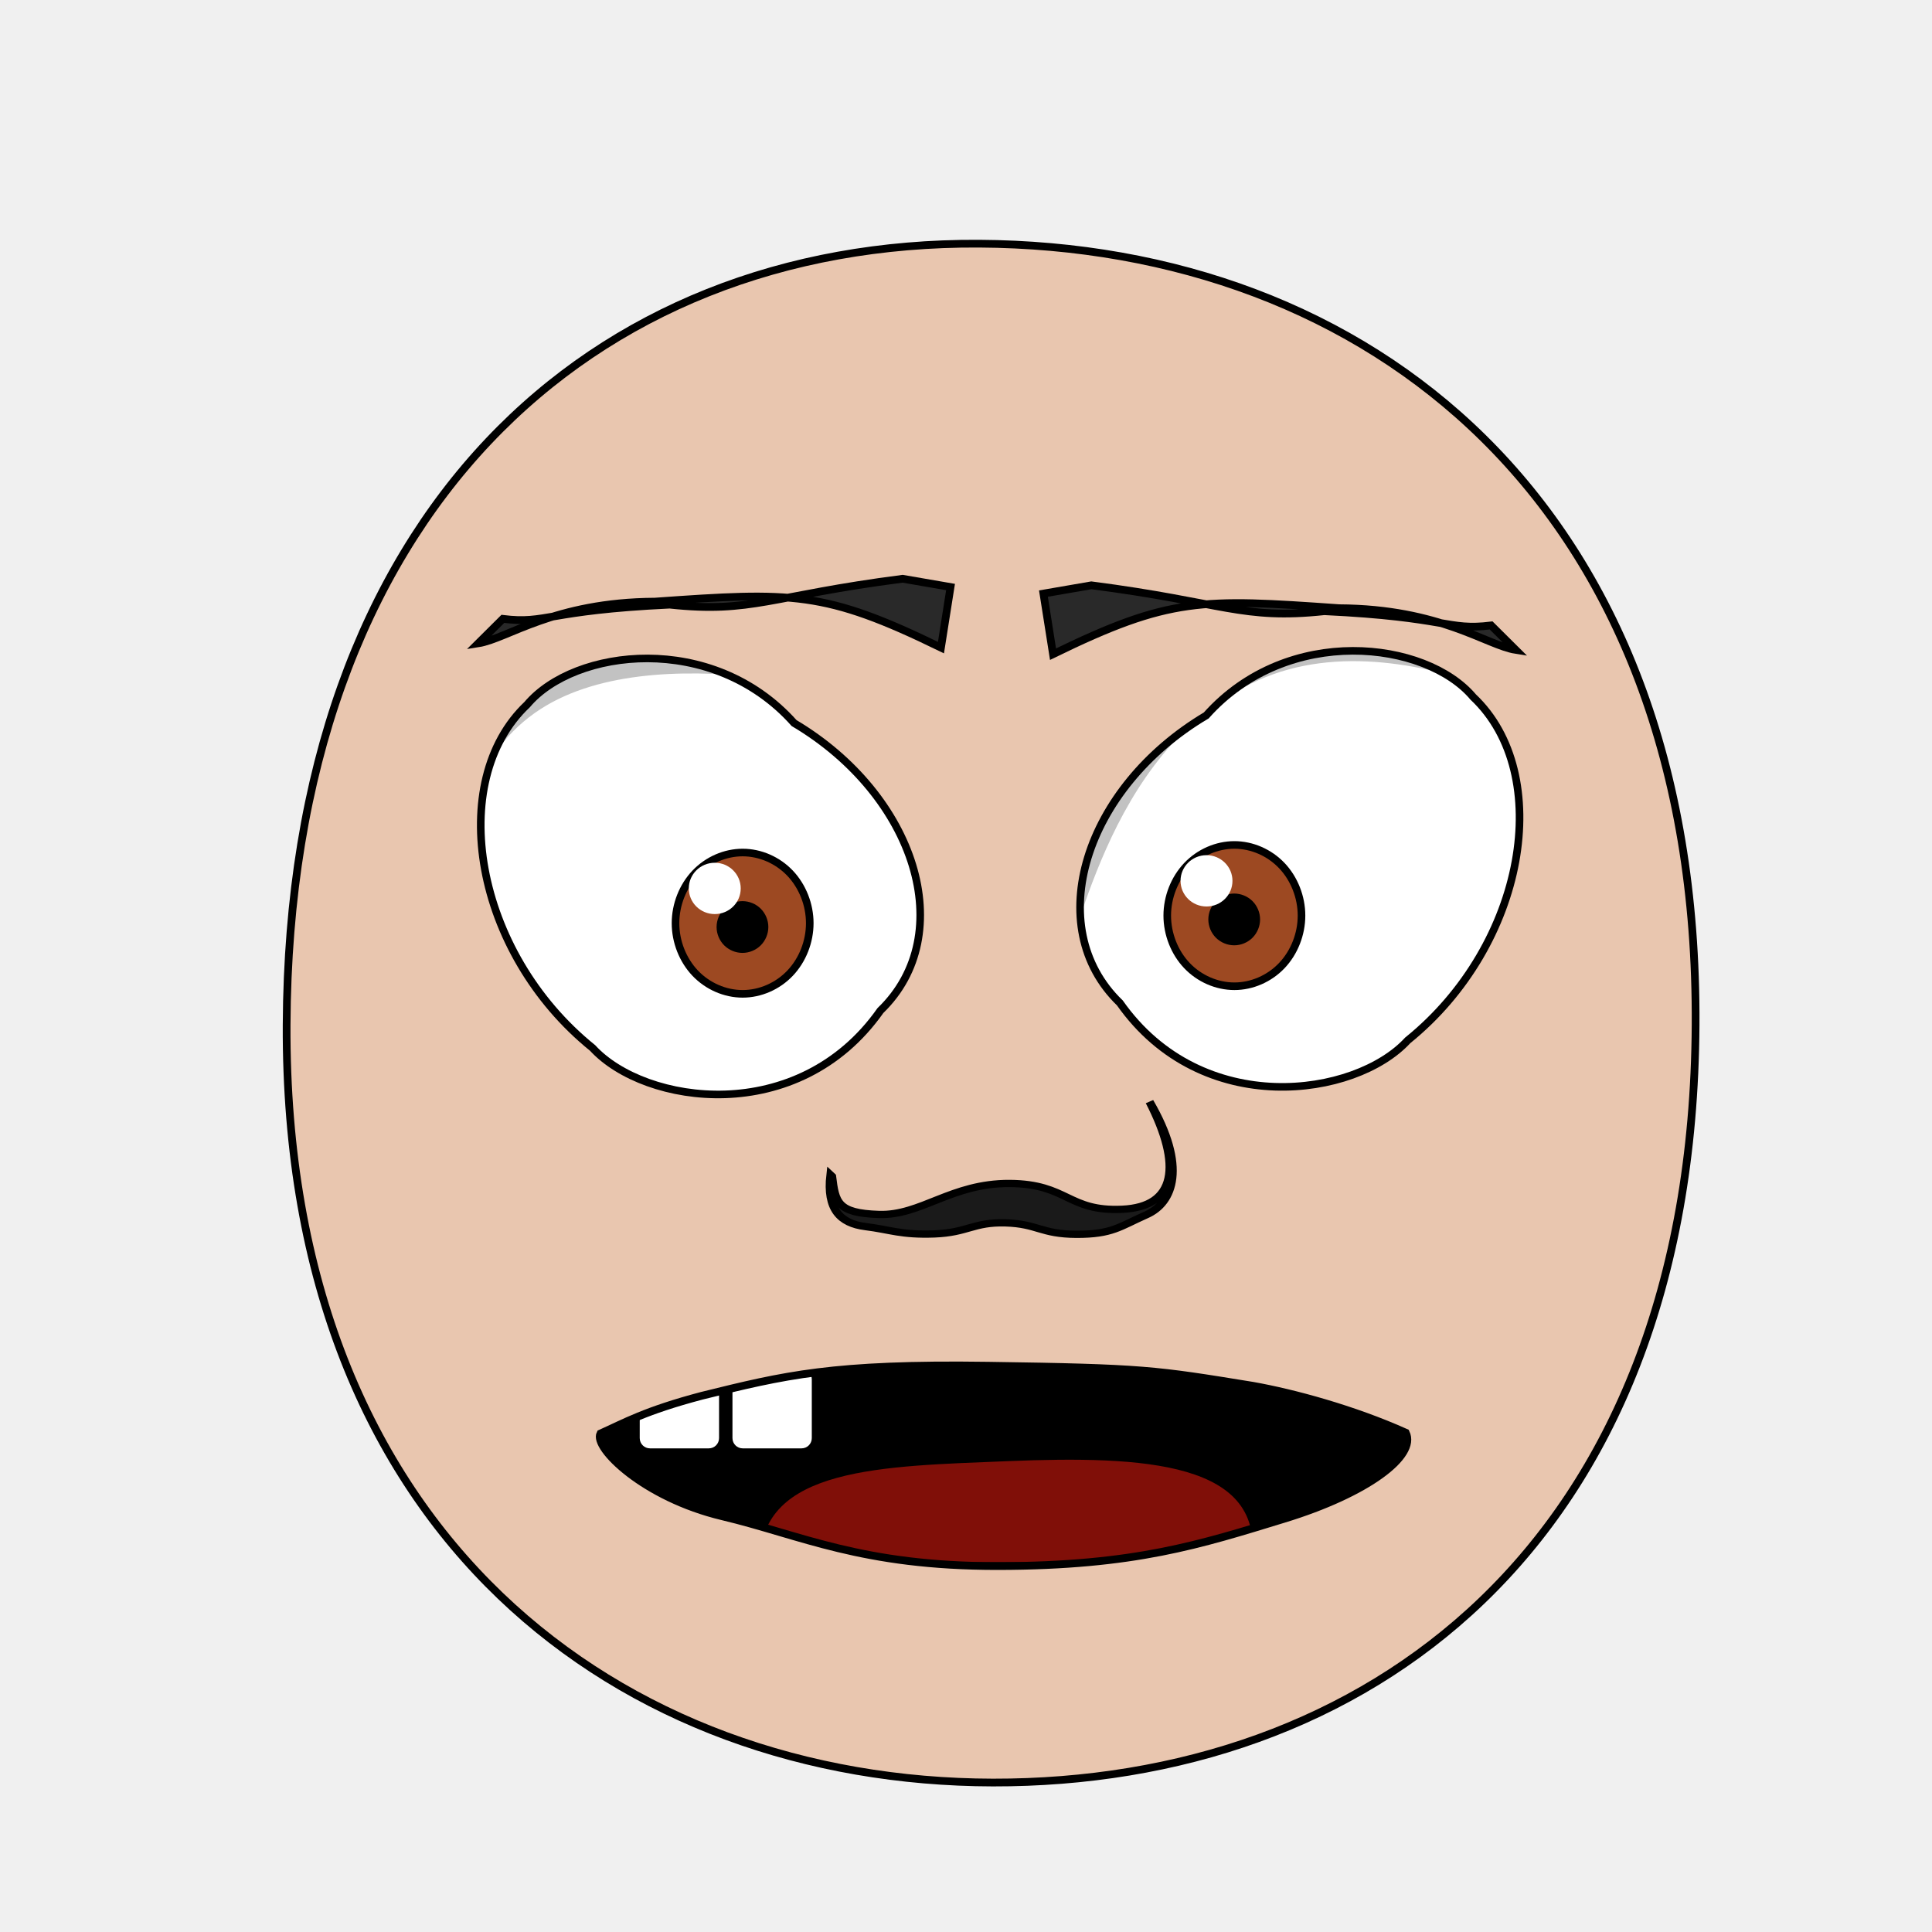
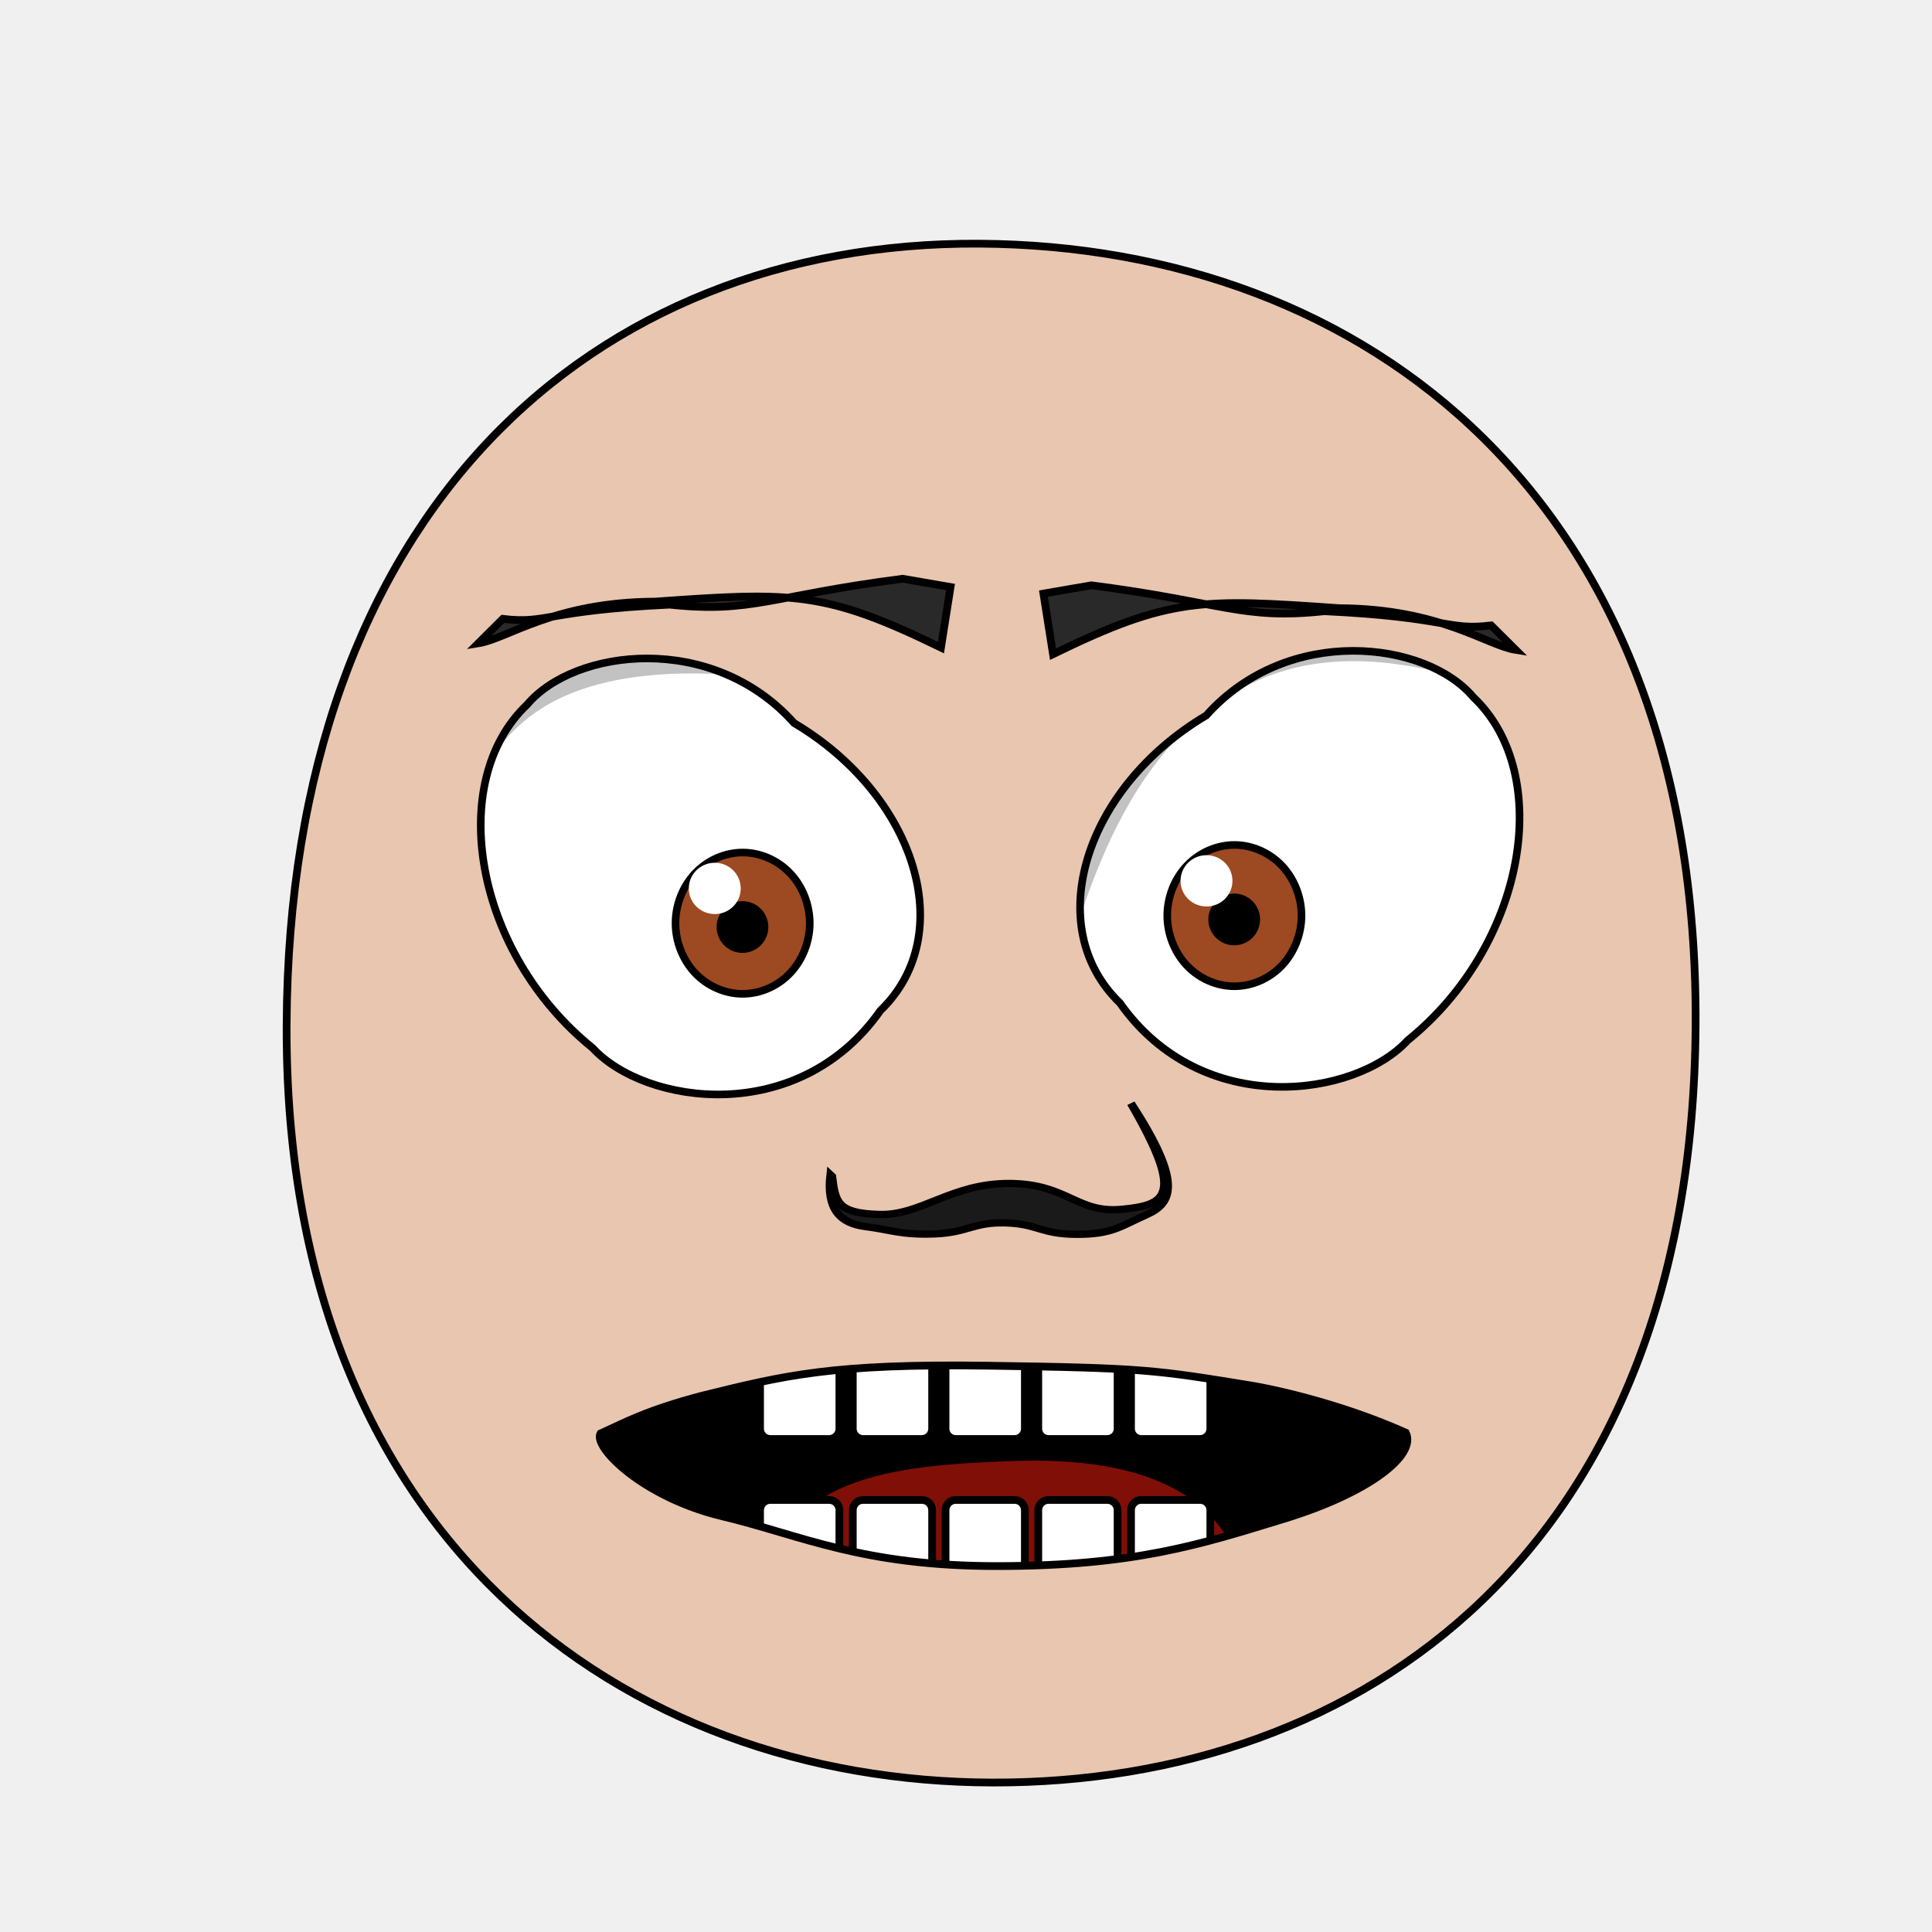
- <svg xmlns="http://www.w3.org/2000/svg" xmlns:xlink="http://www.w3.org/1999/xlink" version="1.1" viewBox="0 0 250 250" id="emoticon-front-view" width="100%" height="100%">
+ <svg xmlns="http://www.w3.org/2000/svg" xmlns:xlink="http://www.w3.org/1999/xlink" height="100%" width="100%" id="emoticon-front-view" viewBox="0 0 250 250" version="1.1">
  <defs id="defs4">
    <linearGradient id="linearGradient5745">
-       <stop style="stop-color:#f4dc15;stop-opacity:1" id="stop5747" offset="0" />
-       <stop style="stop-color:#e1430a;stop-opacity:1" id="stop5749" offset="1" />
+       <stop style="stop-color:#f4dc15;stop-opacity:1" offset="0" id="stop5747" />
+       <stop style="stop-color:#e1430a;stop-opacity:1" offset="1" id="stop5749" />
    </linearGradient>
    <linearGradient id="linearGradient2823">
-       <stop style="stop-color:#000000;stop-opacity:1" id="stop2825" offset="0" />
-       <stop style="stop-color:#6f0a5a;stop-opacity:1" id="stop2827" offset="1" />
+       <stop style="stop-color:#000000;stop-opacity:1" offset="0" id="stop2825" />
+       <stop style="stop-color:#6f0a5a;stop-opacity:1" offset="1" id="stop2827" />
    </linearGradient>
    <clipPath id="clipPath2967">
-       <use transform="translate(-57.14,-22.86)" id="use2969" x="0" y="0" width="1" height="1" xlink:href="#path3622">
+       <use transform="translate(-57.14,-22.86)" xlink:href="#path3622" height="1" width="1" y="0" x="0" id="use2969">
</use>
    </clipPath>
    <clipPath id="clipPath4022">
-       <use transform="matrix(-1,0,0,1,915.87,-3.77)" id="use5959" x="0" y="0" width="250" height="250" xlink:href="#path3622">
+       <use transform="matrix(-1,0,0,1,915.87,-3.77)" xlink:href="#path3622" height="250" width="250" y="0" x="0" id="use5959">
</use>
    </clipPath>
-     <radialGradient cx="-15.372" cy="2.705" r="1" fx="-15.372" fy="2.705" id="radialGradient5694" xlink:href="#linearGradient5745" gradientUnits="userSpaceOnUse" gradientTransform="matrix(98.09029,121.5278,-104.4591,83.94095,1881.611,1722.677)" spreadMethod="pad">
+     <radialGradient spreadMethod="pad" gradientTransform="matrix(98.09029,121.5278,-104.4591,83.94095,1881.611,1722.677)" gradientUnits="userSpaceOnUse" xlink:href="#linearGradient5745" id="radialGradient5694" fy="2.705" fx="-15.372" r="1" cy="2.705" cx="-15.372">
</radialGradient>
-     <linearGradient x1="107.143" y1="488.076" x2="138.571" y2="606.466" id="irisGradient" xlink:href="#linearGradient2823" gradientUnits="userSpaceOnUse" gradientTransform="translate(37.46307,-25.35117)">
+     <linearGradient gradientTransform="translate(37.46307,-25.35117)" gradientUnits="userSpaceOnUse" xlink:href="#linearGradient2823" id="irisGradient" y2="606.466" x2="138.571" y1="488.076" x1="107.143">
</linearGradient>
-     <clipPath id="clipPath-mouth" clipPathUnits="userSpaceOnUse">
-       <use height="250" width="250" id="use-mouth-outline" xlink:href="#mouth-outline" y="0" x="0" />
+     <clipPath clipPathUnits="userSpaceOnUse" id="clipPath-mouth">
+       <use x="0" y="0" xlink:href="#mouth-outline" id="use-mouth-outline" width="250" height="250" />
    </clipPath>
  </defs>
  <g id="head">
    <path style="fill:#e9c6af;stroke:#000000;stroke-width:1;stroke-opacity:1" d="M 128.48,230.66 C 176.27,230.75 219.01,200.57 219.41,132.64 219.80,64.72 176.76,31.81 126.68,31.53 76.60,31.24 37.38,66.28 37.09,132.64 36.80,199.01 80.69,230.57 128.48,230.66 Z" id="path164">
</path>
  </g>
  <g transform="matrix(0.16,0,0,0.16,62.78,32.70)" style="stroke-width:4.36;stroke-miterlimit:4;stroke-dasharray:none" id="left-eye">
    <path d="M 249.85,380.41 C 348.23,438.83 383.56,551.18 319.68,612.88 253.24,707.29 129.18,689.16 86.92,643.19 -9.00,565.71 -31.96,427.73 33.92,365.49 72.14,320.08 183.73,306.30 249.85,380.41 Z" style="fill:#ffffff;stroke:#000000;stroke-width:6.14;stroke-miterlimit:4;stroke-opacity:1;stroke-dasharray:none" id="path3622">
</path>
-     <g transform="translate(57.14,22.86)" style="stroke-width:4.36;stroke-miterlimit:4;stroke-dasharray:none" clip-path="url(#clipPath2967)" id="lens">
+     <g transform="translate(57.14,22.86)" style="stroke-width:4.36;stroke-miterlimit:4;stroke-dasharray:none" id="lens" clip-path="url(#clipPath2967)">
      <g id="g4403">
        <path style="fill:#9d4922;fill-opacity:1;stroke:#000000;stroke-width:6.14;stroke-miterlimit:4;stroke-opacity:1;stroke-dasharray:none" d="M 205.38,519.39 C 205.38,534.35 199.53,549.21 189.48,559.79 179.43,570.37 165.31,576.53 151.09,576.53 136.88,576.53 122.76,570.37 112.71,559.79 102.66,549.21 96.80,534.35 96.80,519.39 96.80,504.43 102.66,489.56 112.71,478.98 122.76,468.40 136.88,462.24 151.09,462.24 165.31,462.24 179.43,468.40 189.48,478.98 199.53,489.56 205.38,504.43 205.38,519.39 Z" id="iris">
</path>
        <path d="M 168.81,522.49 C 168.81,527.16 166.89,531.81 163.58,535.12 160.27,538.43 155.63,540.35 150.95,540.35 146.27,540.35 141.63,538.43 138.32,535.12 135.02,531.81 133.09,527.16 133.09,522.49 133.09,517.81 135.02,513.16 138.32,509.85 141.63,506.55 146.27,504.62 150.95,504.62 155.63,504.62 160.27,506.55 163.58,509.85 166.89,513.16 168.81,517.81 168.81,522.49 Z" style="fill:#000000;fill-opacity:1;stroke:#000000;stroke-width:6.14;stroke-miterlimit:4;stroke-opacity:1;stroke-dasharray:none" id="pupil">
</path>
        <path d="M 149.54,491.27 C 149.54,502.76 140.15,512.02 128.54,512.02 116.95,512.02 107.54,502.76 107.54,491.27 107.54,479.83 116.95,470.52 128.54,470.52 140.15,470.52 149.54,479.83 149.54,491.27 Z" style="fill:#ffffff;fill-opacity:1;stroke:none" id="glare">
</path>
      </g>
      <path style="opacity:0.24;fill:#000000;stroke:#000000;stroke-width:1px;stroke-linecap:butt;stroke-linejoin:miter;stroke-opacity:1" d="M -51.39,603.84 -118.80,355.83 226.66,230.15 269.85,341.17 C 269.85,341.17 77.83,281.77 -17.18,348.88 -124.64,424.76 -51.39,603.84 -51.39,603.84 Z" id="left-lid-shadow">
</path>
    </g>
  </g>
  <g transform="matrix(0.16,0,0,0.16,49.52,32.32)" style="stroke-width:4.36;stroke-miterlimit:4;stroke-dasharray:none" id="right-eye">
-     <use transform="matrix(-1,0,0,1,915.87,-3.77)" id="use3959" x="0" y="0" width="250" height="250" xlink:href="#path3622">
+     <use transform="matrix(-1,0,0,1,915.87,-3.77)" xlink:href="#path3622" height="250" width="250" y="0" x="0" id="use3959">
</use>
-     <g clip-path="url(#clipPath4022)" id="g4015">
-       <use transform="translate(537.71,19.10)" style="stroke-width:4.36;stroke-miterlimit:4;stroke-dasharray:none" id="right-lens" x="0" y="0" width="1" height="1" xlink:href="#g4403">
+     <g id="g4015" clip-path="url(#clipPath4022)">
+       <use transform="translate(537.71,19.10)" style="stroke-width:4.36;stroke-miterlimit:4;stroke-dasharray:none" xlink:href="#g4403" height="1" width="1" y="0" x="0" id="right-lens">
</use>
      <path style="opacity:0.24;fill:#000000;stroke:#000000;stroke-width:1px;stroke-linecap:butt;stroke-linejoin:miter;stroke-miterlimit:4;stroke-opacity:1;stroke-dasharray:none" d="M 544.62,581.57 504.11,366.68 917.95,245.13 1009.65,411.24 C 1009.65,411.24 836.00,290.10 707.75,347.77 579.48,405.44 562.16,576.20 544.62,581.57 Z" id="right-lid-shadow">
</path>
    </g>
  </g>
  <path d="M 123.00,75.96 121.76,83.80 C 106.67,76.44 102.56,76.59 84.74,77.85 71.62,77.92 65.69,82.65 61.88,83.25 L 65.07,80.08 C 70.78,80.78 70.65,79 86.65,78.24 97.31,79.38 99.67,77.10 116.80,74.89 Z" style="fill:#292929;fill-opacity:1;fill-rule:nonzero;stroke:#000000;stroke-width:1;stroke-miterlimit:4;stroke-opacity:1;stroke-dasharray:none" id="left-eye-brow">
</path>
  <g style="stroke-width:1" transform="matrix(1.13,0,0,1,-17.27,2.11)" id="nose">
-     <path style="fill:#1a1a1a;stroke:#000000;stroke-width:0.94;stroke-miterlimit:4;stroke-dasharray:none" d="M 110.56,150.11 C 110.93,153.40 111.10,154.87 115.94,155.04 120.78,155.21 124.22,150.99 130.90,151.03 137.57,151.08 137.54,154.69 143.78,154.37 150.02,154.05 150.65,148.68 146.92,140.45 151.25,148.85 149.64,153.54 146.56,155.08 143.49,156.62 142.63,157.62 138.55,157.61 134.48,157.59 134.10,156.25 130.43,156.13 126.75,156.01 126.10,157.40 122.27,157.56 118.45,157.71 117.28,157.02 114.39,156.61 111.50,156.20 109.93,154.37 110.38,149.92 Z" id="nose-outline">
+     <path style="fill:#1a1a1a;stroke:#000000;stroke-width:0.94;stroke-miterlimit:4;stroke-dasharray:none" d="M 110.56,150.11 C 110.93,153.40 111.10,154.87 115.94,155.04 120.78,155.21 124.22,150.99 130.90,151.03 137.57,151.08 138.56,154.94 143.78,154.37 149.01,153.79 150.90,152.57 144.79,140.66 150.62,150.76 149.64,153.54 146.56,155.08 143.49,156.62 142.63,157.62 138.55,157.61 134.48,157.59 134.10,156.25 130.43,156.13 126.75,156.01 126.10,157.40 122.27,157.56 118.45,157.71 117.28,157.02 114.39,156.61 111.50,156.20 109.93,154.37 110.38,149.92 Z" id="nose-outline">
</path>
  </g>
-   <use transform="matrix(-1,0,0,1,258.02,0.85)" id="right-eye-brow" x="0" y="0" width="250" height="250" xlink:href="#left-eye-brow">
+   <use transform="matrix(-1,0,0,1,258.02,0.85)" xlink:href="#left-eye-brow" height="250" width="250" y="0" x="0" id="right-eye-brow">
</use>
-   <g clip-path="url(#clipPath-mouth)" id="mouth-interior">
-     <rect style="fill:#000000;fill-opacity:1;stroke:none" id="mouth-background" width="145.364" height="66.556" x="52.649" y="159.934">
+   <g id="mouth">
+     <g clip-path="url(#clipPath-mouth)" id="mouth-interior">
+       <rect style="fill:#000000;fill-opacity:1;stroke:none" id="mouth-background" width="145.364" height="66.556" x="52.649" y="159.934">
</rect>
-     <path d="M 98.34,202.15 C 98.34,189.80 114.23,189.74 130.46,189.07 148.01,188.36 163.91,189.14 161.92,202.15 140.73,202.15 119.54,202.15 98.34,202.15 Z" style="fill:#800f08;fill-opacity:1;stroke:none" id="tongue">
+       <path d="M 98.34,211.422 C 98.009,191.125 114.23,189.74 130.46,189.07 c 17.55,-0.71 31.463,4.044 31.46,22.352 -21.19,0 -42.38,0 -63.58,0 z" style="fill:#800f08;fill-opacity:1;stroke:none" id="tongue">
</path>
-     <rect style="fill:#ffffff;fill-opacity:1;stroke:none" id="tooth00" width="10.265" height="10.265" x="82.781" y="177.152" ry="1.325">
+       <g transform="translate(4,-1.01)" style="stroke:#000000;stroke-opacity:1" id="upper-teeth">
+         <rect style="fill:#ffffff;fill-opacity:1;stroke:#000000;stroke-opacity:1" rx="1.325" ry="1.325" y="172.091" x="94.352" height="15.123" width="10.265" id="tooth-02">
</rect>
-     <use transform="translate(12,0)" height="250" width="250" id="tooth01" xlink:href="#tooth00" y="0" x="0">
- </use>
+         <rect style="fill:#ffffff;fill-opacity:1;stroke:#000000;stroke-opacity:1" id="tooth-03" width="10.265" height="15.123" x="106.352" y="172.091" ry="1.325" rx="1.325">
+ </rect>
+         <rect style="fill:#ffffff;fill-opacity:1;stroke:#000000;stroke-opacity:1" rx="1.325" ry="1.325" y="172.091" x="118.352" height="15.123" width="10.265" id="tooth-04">
+ </rect>
+         <rect style="fill:#ffffff;fill-opacity:1;stroke:#000000;stroke-opacity:1" id="tooth-05" width="10.265" height="15.123" x="130.352" y="172.091" ry="1.325" rx="1.325">
+ </rect>
+         <rect style="fill:#ffffff;fill-opacity:1;stroke:#000000;stroke-opacity:1" rx="1.325" ry="1.325" y="172.091" x="142.352" height="15.123" width="10.265" id="tooth-06">
+ </rect>
+       </g>
+       <g transform="translate(4,22)" style="stroke:#000000;stroke-opacity:1" id="lower-teeth">
+         <rect style="fill:#ffffff;fill-opacity:1;stroke:#000000;stroke-opacity:1" id="tooth-09" width="10.265" height="15.123" x="94.352" y="172.091" ry="1.325" rx="1.325">
+ </rect>
+         <rect style="fill:#ffffff;fill-opacity:1;stroke:#000000;stroke-opacity:1" rx="1.325" ry="1.325" y="172.091" x="106.352" height="15.123" width="10.265" id="tooth-10">
+ </rect>
+         <rect style="fill:#ffffff;fill-opacity:1;stroke:#000000;stroke-opacity:1" id="tooth-11" width="10.265" height="15.123" x="118.352" y="172.091" ry="1.325" rx="1.325">
+ </rect>
+         <rect style="fill:#ffffff;fill-opacity:1;stroke:#000000;stroke-opacity:1" rx="1.325" ry="1.325" y="172.091" x="130.352" height="15.123" width="10.265" id="tooth-12">
+ </rect>
+         <rect style="fill:#ffffff;fill-opacity:1;stroke:#000000;stroke-opacity:1" id="tooth-13" width="10.265" height="15.123" x="142.352" y="172.091" ry="1.325" rx="1.325">
+ </rect>
+       </g>
+     </g>
+     <path d="M 181.91,185.39 C 183.37,188.39 176.91,193.25 166.14,196.54 155.35,199.84 146.84,202.63 129.14,202.65 111.44,202.67 103.66,198.64 93.47,196.21 83.31,193.79 76.75,187.32 77.69,185.50 80.82,184.10 83.44,182.56 90.82,180.61 101.51,177.97 107.71,176.43 127.85,176.72 148.06,177.01 149.38,177.25 162.12,179.32 167.35,180.25 175.11,182.34 181.91,185.39 Z" style="fill:none;stroke:#000000;stroke-width:1px;stroke-miterlimit:4;stroke-opacity:1" id="mouth-outline">
+ </path>
  </g>
-   <path style="fill:none;stroke:#000000;stroke-width:1px;stroke-miterlimit:4;stroke-opacity:1" d="M 181.91,185.39 C 183.37,188.39 176.91,193.25 166.14,196.54 155.35,199.84 146.84,202.63 129.14,202.65 111.44,202.67 103.66,198.64 93.47,196.21 83.31,193.79 76.75,187.32 77.69,185.50 80.82,184.10 83.44,182.56 90.82,180.61 101.51,177.97 107.71,176.43 127.85,176.72 148.06,177.01 149.38,177.25 162.12,179.32 167.35,180.25 175.11,182.34 181.91,185.39 Z" id="mouth-outline">
- </path>
</svg>
